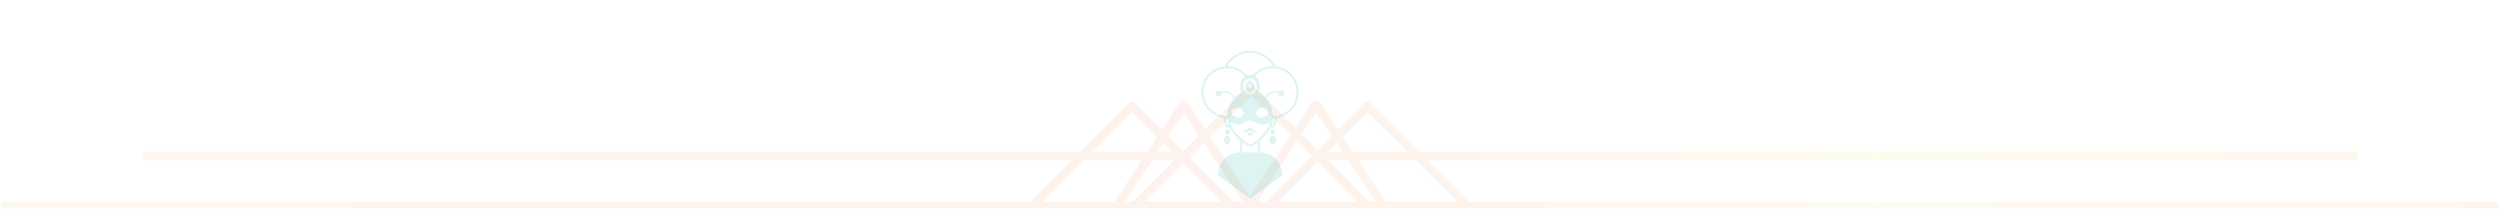
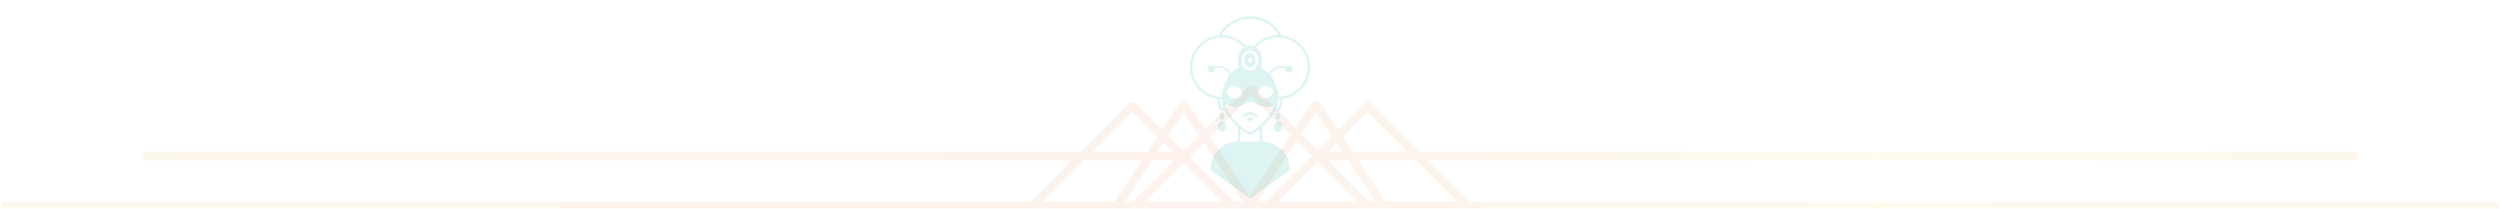
<svg xmlns="http://www.w3.org/2000/svg" xmlns:xlink="http://www.w3.org/1999/xlink" width="840mm" height="70mm" viewBox="0 0 840 70" version="1.1" id="svg1">
  <defs id="defs1">
    <linearGradient xlink:href="#linearGradient490270" id="linearGradient2" gradientUnits="userSpaceOnUse" gradientTransform="matrix(0.8304444,0,0,0.8304444,-649.2515,-341.3594)" x1="800.61" y1="591.469" x2="1013.369" y2="591.469" />
    <linearGradient id="linearGradient490270">
      <stop style="stop-color:#edcd79;stop-opacity:1;" offset="0" id="stop490266" />
      <stop style="stop-color:#ed9d79;stop-opacity:1;" offset="0.5" id="stop490274" />
      <stop style="stop-color:#ede579;stop-opacity:1;" offset="0.75" id="stop490276" />
      <stop style="stop-color:#edbd79;stop-opacity:1;" offset="1" id="stop490268" />
    </linearGradient>
  </defs>
  <g id="layer1" transform="matrix(4.750331,0,0,4.750331,-73.81612,-642.4794)" style="opacity:0.136;stroke-width:0.211">
    <path id="path2" style="mix-blend-mode:normal;fill:url(#linearGradient2);fill-opacity:1;fill-rule:nonzero;stroke:none;stroke-width:0.007" d="m 104.025,141.287 c -0.078,0 -0.156,0.029 -0.214,0.088 -1.006,1.006 -2.012,2.012 -3.017,3.018 -0.42,-0.634 -0.84,-1.269 -1.26,-1.903 -0.129,-0.195 -0.395,-0.195 -0.524,0 -0.425,0.642 -0.85,1.284 -1.274,1.925 -0.624,-0.624 -1.249,-1.249 -1.874,-1.874 -0.117,-0.117 -0.312,-0.117 -0.429,0 -1.148,1.148 -2.296,2.297 -3.445,3.445 H 28.715 25.85 c -0.391,0 -0.391,0.606 0,0.606 H 91.381 c -0.975,0.976 -1.951,1.951 -2.926,2.927 H 31.436 15.904 c -0.269,0 -0.353,0.286 -0.252,0.466 H 192.257 c 0.1,-0.179 0.016,-0.466 -0.252,-0.466 h -0.003 -72.551 c -0.975,-0.976 -1.951,-1.951 -2.926,-2.927 h 62.666 2.865 c 0.391,0 0.391,-0.606 0,-0.606 h -66.138 c -1.148,-1.148 -2.296,-2.296 -3.444,-3.445 -0.117,-0.117 -0.312,-0.117 -0.428,0 -0.624,0.624 -1.249,1.249 -1.874,1.874 -0.425,-0.642 -0.849,-1.284 -1.274,-1.925 -0.13,-0.195 -0.395,-0.195 -0.525,0 -0.401,0.605 -0.801,1.211 -1.201,1.816 -0.977,-0.977 -1.954,-1.954 -2.931,-2.931 -0.059,-0.058 -0.136,-0.088 -0.214,-0.088 z m -0.001,0.732 c 0.018,0.018 0.032,0.03 0.055,0.053 0.319,0.319 0.637,0.637 0.957,0.957 0.597,0.598 1.195,1.195 1.793,1.793 -0.959,1.448 -1.917,2.896 -2.876,4.343 -0.94,-1.419 -1.879,-2.838 -2.818,-4.257 0.963,-0.963 1.926,-1.927 2.889,-2.89 z m -8.377,1.165 c 0.234,0.235 0.469,0.47 0.704,0.704 0.347,0.347 0.695,0.695 1.043,1.042 -0.233,0.352 -0.466,0.704 -0.699,1.055 H 92.845 c 0.934,-0.933 1.868,-1.868 2.801,-2.802 z m 16.611,0 c 0.235,0.235 0.47,0.47 0.704,0.704 0.699,0.699 1.398,1.398 2.098,2.098 h -3.47 -0.379 c -0.232,-0.352 -0.466,-0.703 -0.699,-1.055 0.582,-0.583 1.164,-1.165 1.746,-1.747 z m -12.987,0.007 c 0.113,0.17 0.225,0.341 0.338,0.511 0.249,0.376 0.497,0.752 0.746,1.128 -0.368,0.367 -0.736,0.735 -1.103,1.103 -0.361,-0.361 -0.721,-0.721 -1.081,-1.082 0.366,-0.554 0.732,-1.107 1.099,-1.66 z m 9.363,0 c 0.113,0.17 0.225,0.341 0.338,0.511 0.254,0.383 0.508,0.767 0.762,1.15 -0.336,0.336 -0.673,0.673 -1.009,1.009 -0.373,-0.373 -0.745,-0.746 -1.118,-1.118 0.342,-0.517 0.684,-1.034 1.027,-1.551 z m -1.369,2.067 c 0.165,0.165 0.33,0.331 0.495,0.495 0.179,0.179 0.357,0.358 0.536,0.536 -1.077,1.077 -2.153,2.153 -3.23,3.229 h -0.578 c 0.068,-0.129 0.147,-0.289 0.254,-0.45 0.548,-0.828 1.097,-1.656 1.645,-2.484 0.293,-0.442 0.585,-0.885 0.877,-1.327 z m -6.568,0.087 c 0.185,0.28 0.371,0.561 0.557,0.841 0.736,1.112 1.471,2.222 2.206,3.333 h -0.621 c -1.053,-1.053 -2.105,-2.105 -3.158,-3.158 0.091,-0.091 0.183,-0.183 0.274,-0.274 0.247,-0.247 0.495,-0.494 0.742,-0.742 z m -2.868,0.022 c 0.206,0.206 0.412,0.412 0.618,0.618 h -1.028 c 0.136,-0.206 0.273,-0.412 0.41,-0.618 z m 12.245,0 c 0.136,0.206 0.273,0.412 0.41,0.618 h -1.028 c 0.206,-0.206 0.412,-0.412 0.618,-0.618 z m -17.836,1.224 h 4.053 c -0.646,0.976 -1.292,1.952 -1.937,2.927 h -5.043 c 0.133,-0.133 0.267,-0.267 0.4,-0.4 0.814,-0.815 1.629,-1.63 2.444,-2.444 0.027,-0.028 0.054,-0.055 0.082,-0.083 z m 4.781,0 h 1.574 c -0.976,0.976 -1.951,1.951 -2.926,2.927 h -0.541 c 0.068,-0.129 0.147,-0.289 0.254,-0.45 0.547,-0.825 1.093,-1.651 1.64,-2.477 z m 12.438,0 h 1.429 c 0.646,0.976 1.292,1.951 1.938,2.927 h -0.441 c -0.976,-0.976 -1.95,-1.951 -2.926,-2.927 z m 2.155,0 h 4.054 c 0.975,0.976 1.951,1.951 2.926,2.927 h -5.043 c -0.646,-0.976 -1.292,-1.951 -1.938,-2.927 z m -2.888,0.126 c 0.934,0.933 1.868,1.867 2.801,2.801 h -5.602 c 0.133,-0.133 0.267,-0.267 0.4,-0.4 0.8,-0.801 1.601,-1.601 2.401,-2.401 z m -9.472,0.072 c 0.91,0.91 1.819,1.819 2.729,2.729 h -5.458 c 0.235,-0.236 0.471,-0.471 0.706,-0.706 0.674,-0.674 1.348,-1.349 2.023,-2.023 z" />
  </g>
-   <path id="path3" style="font-variation-settings:normal;opacity:0.807;mix-blend-mode:exclusion;vector-effect:none;fill:#2a0e10;fill-opacity:1;stroke:none;stroke-width:0.02;stroke-linecap:butt;stroke-linejoin:miter;stroke-miterlimit:4;stroke-dasharray:none;stroke-dashoffset:0;stroke-opacity:1;-inkscape-stroke:none;stop-color:#000000" d="m 420.069,17.099 c -0.751,-0.004 -1.501,0.052 -2.019,0.167 -2.673,0.594 -5.031,2.268 -6.314,4.487 -0.273,0.471 -0.314,0.497 -0.98,0.62 -2.872,0.529 -5.459,2.675 -6.499,5.388 -0.456,1.192 -0.59,1.956 -0.579,3.337 0.006,1.006 0.063,1.417 0.296,2.205 0.895,3.028 3.33,5.402 6.284,6.126 0.498,0.122 0.772,0.245 0.806,0.362 0.028,0.098 0.159,0.724 0.289,1.392 0.208,1.066 0.275,1.246 0.552,1.479 0.305,0.257 0.501,0.277 1.031,0.109 0.146,-0.046 0.242,0.037 0.386,0.34 0.355,0.745 1.372,2.079 2.382,3.126 l 1.004,1.041 -0.022,1.931 -0.022,1.931 -0.864,0.123 c -2.05,0.293 -3.531,1.098 -4.807,2.611 -1,1.187 -1.555,2.552 -1.677,4.13 l -0.074,0.941 10.796,7.731 10.796,-7.731 -0.072,-0.775 c -0.094,-1.015 -0.333,-1.919 -0.721,-2.737 -1.099,-2.313 -3.393,-3.925 -5.96,-4.188 l -0.696,-0.072 v -2.004 -2.003 l 0.814,-0.804 c 1.013,-1 1.708,-1.865 2.305,-2.872 0.254,-0.429 0.477,-0.78 0.493,-0.78 0.017,0 0.152,0.047 0.301,0.104 0.341,0.13 0.824,-0.026 1.011,-0.326 0.075,-0.12 0.233,-0.712 0.351,-1.315 0.118,-0.603 0.238,-1.204 0.266,-1.334 0.037,-0.174 0.158,-0.257 0.454,-0.312 1.239,-0.23 2.627,-0.886 3.734,-1.765 1.444,-1.145 2.353,-2.507 2.919,-4.371 0.25,-0.824 0.29,-1.139 0.291,-2.4 0.002,-1.736 -0.143,-2.376 -0.894,-3.923 -0.831,-1.714 -2.186,-3.07 -3.929,-3.931 -0.763,-0.377 -2.26,-0.847 -2.731,-0.857 -0.095,-0.002 -0.434,-0.416 -0.763,-0.928 -1.264,-1.973 -3.491,-3.503 -5.914,-4.064 -0.52,-0.121 -1.273,-0.184 -2.024,-0.188 z m -0.019,0.729 c 1.584,0.002 1.717,0.019 2.688,0.343 1.281,0.429 2.616,1.244 3.546,2.165 0.704,0.697 1.468,1.698 1.371,1.795 -0.027,0.027 -0.479,0.098 -1.004,0.158 -1.836,0.208 -3.607,1.029 -4.986,2.31 l -0.701,0.651 -0.471,-0.105 c -0.307,-0.069 -0.652,-0.067 -0.991,0.002 l -0.52,0.106 -0.514,-0.531 c -1.33,-1.374 -3.257,-2.242 -5.543,-2.495 l -0.62,-0.07 0.223,-0.395 c 0.293,-0.521 1.301,-1.593 2.035,-2.163 0.739,-0.575 1.972,-1.197 3.015,-1.523 0.702,-0.219 1.023,-0.25 2.473,-0.249 z m 7.547,5.102 c 0.89,0.017 1.854,0.149 2.515,0.37 2.13,0.711 3.729,2.095 4.72,4.09 0.623,1.254 0.84,2.183 0.843,3.602 0.009,3.615 -2.456,6.806 -5.971,7.73 -0.887,0.234 -1.884,0.36 -1.951,0.247 -0.024,-0.041 -0.077,-0.341 -0.117,-0.667 -0.117,-0.953 -0.486,-2.337 -0.82,-3.08 -0.35,-0.78 -0.8,-1.503 -1.335,-2.15 0.354,-0.754 0.989,-1.384 1.756,-1.705 0.729,-0.305 1.574,-0.33 2.332,-0.094 -0.075,0.381 0.08,0.786 0.423,1.014 0.454,0.303 1.072,0.18 1.375,-0.274 0.303,-0.454 0.18,-1.072 -0.274,-1.375 -0.414,-0.276 -0.982,-0.194 -1.304,0.183 -0.285,-0.096 -0.582,-0.16 -0.882,-0.189 -0.629,-0.06 -1.273,0.03 -1.861,0.276 -0.821,0.343 -1.501,0.979 -1.919,1.758 -0.588,-0.633 -1.263,-1.18 -2.005,-1.622 -0.163,-0.097 -0.166,-0.145 -0.027,-0.484 0.395,-0.962 0.303,-2.478 -0.213,-3.494 -0.15,-0.296 -0.485,-0.757 -0.746,-1.025 l -0.473,-0.489 0.457,-0.44 c 1.05,-1.011 2.577,-1.798 4.037,-2.082 0.4,-0.078 0.907,-0.111 1.441,-0.1 z m -15.234,0.056 c 1.484,8.17e-4 1.681,0.025 2.473,0.3 1.076,0.374 2.114,0.982 2.896,1.696 l 0.604,0.552 -0.493,0.527 c -0.272,0.29 -0.619,0.804 -0.772,1.142 -0.428,0.947 -0.464,2.594 -0.079,3.599 0.043,0.112 -0.113,0.27 -0.505,0.511 -0.585,0.36 -1.127,0.819 -1.612,1.354 -0.418,-0.778 -1.098,-1.414 -1.919,-1.758 -0.587,-0.246 -1.231,-0.337 -1.861,-0.277 v 0.001 c -0.3,0.029 -0.596,0.091 -0.882,0.188 -0.321,-0.376 -0.883,-0.463 -1.304,-0.182 -0.454,0.303 -0.576,0.921 -0.274,1.375 0.303,0.454 0.921,0.576 1.375,0.274 0.337,-0.225 0.495,-0.632 0.421,-1.014 0.758,-0.237 1.604,-0.212 2.333,0.093 0.769,0.322 1.405,0.955 1.759,1.713 -1.083,1.357 -1.838,3.125 -2.104,5.035 -0.147,1.053 -0.064,0.991 -1.133,0.834 -3.283,-0.483 -5.925,-2.889 -6.731,-6.127 -0.189,-0.759 -0.219,-1.125 -0.175,-2.204 0.09,-2.214 0.802,-3.815 2.393,-5.38 1.022,-1.005 1.697,-1.431 3.018,-1.907 0.922,-0.332 1.026,-0.346 2.573,-0.345 z m 7.714,3.392 c 0.858,0.036 1.661,0.625 2.016,1.574 0.518,1.385 0.025,3.015 -1.084,3.581 -0.938,0.478 -1.788,0.321 -2.538,-0.47 -0.828,-0.873 -1.001,-2.238 -0.429,-3.362 0.319,-0.626 0.635,-0.94 1.173,-1.165 0.283,-0.118 0.576,-0.169 0.862,-0.157 z m -0.045,0.751 c -0.248,-0.006 -0.497,0.071 -0.738,0.233 -0.566,0.382 -0.802,0.88 -0.801,1.694 0.001,0.909 0.341,1.555 0.967,1.843 0.49,0.225 0.913,0.18 1.373,-0.146 0.49,-0.346 0.665,-0.795 0.668,-1.706 10e-4,-0.728 -0.03,-0.857 -0.299,-1.211 -0.349,-0.457 -0.755,-0.697 -1.169,-0.707 z m -0.017,1.289 c 0.141,-0.006 0.286,0.041 0.406,0.161 0.235,0.235 0.211,0.757 -0.046,1.014 -0.118,0.118 -0.288,0.214 -0.376,0.214 -0.243,0 -0.592,-0.397 -0.592,-0.674 0,-0.408 0.297,-0.698 0.608,-0.715 z m -4.38,7.732 a 2.107,1.637 13.564 0 1 0.593,0.075 2.107,1.637 13.564 0 1 1.664,2.087 2.107,1.637 13.564 0 1 -2.432,1.097 2.107,1.637 13.564 0 1 -1.665,-2.086 2.107,1.637 13.564 0 1 1.841,-1.173 z m 8.732,0 a 1.637,2.107 76.436 0 1 1.84,1.173 1.637,2.107 76.436 0 1 -1.664,2.086 1.637,2.107 76.436 0 1 -2.432,-1.097 1.637,2.107 76.436 0 1 1.664,-2.087 1.637,2.107 76.436 0 1 0.593,-0.074 z m -12.351,3.548 c 0.241,0 0.273,0.055 0.34,0.565 0.041,0.31 0.147,0.818 0.236,1.128 0.089,0.31 0.132,0.612 0.095,0.672 -0.037,0.06 -0.152,0.108 -0.257,0.108 -0.155,0 -0.226,-0.185 -0.379,-0.994 -0.103,-0.547 -0.214,-1.103 -0.245,-1.236 -0.047,-0.201 -0.011,-0.243 0.21,-0.243 z m 15.937,0 c 0.326,0 0.327,0.019 0.054,1.344 -0.118,0.575 -0.215,1.064 -0.215,1.087 0,0.001 -9.2e-4,0.004 -0.001,0.006 -1.4e-4,5.73e-4 -9e-4,0.002 -10e-4,0.004 -0.03,0.066 -0.416,0.032 -0.465,-0.046 -0.027,-0.044 0.041,-0.444 0.153,-0.887 0.111,-0.443 0.203,-0.964 0.204,-1.156 0.001,-0.301 0.039,-0.35 0.27,-0.35 z m -7.939,0.772 c 0.477,-0.004 0.959,0.197 1.819,0.6 0.646,0.303 1.408,0.61 1.693,0.68 0.625,0.154 1.5,0.076 2.439,-0.216 0.367,-0.114 0.687,-0.193 0.725,-0.179 v 0.001 h 0.001 v 0.001 h 10e-4 v 0.001 h 0.001 v 0.001 c 0.013,0.038 -0.091,0.346 -0.235,0.701 -0.792,1.948 -3.031,4.424 -5.486,6.064 -0.41,0.274 -0.821,0.497 -0.914,0.497 -0.242,-0.002 -0.958,-0.431 -1.894,-1.134 -1.955,-1.471 -3.51,-3.254 -4.404,-5.047 -0.529,-1.061 -0.59,-1.303 -0.295,-1.179 0.103,0.043 0.623,0.198 1.155,0.342 1.446,0.393 1.934,0.324 3.602,-0.503 0.841,-0.417 1.314,-0.625 1.791,-0.629 z m -0.045,2.501 c -0.142,0.009 -0.293,0.062 -0.546,0.171 -0.294,0.126 -0.644,0.347 -0.779,0.491 -0.135,0.144 -0.442,0.313 -0.681,0.377 -0.407,0.11 -0.42,0.127 -0.227,0.268 0.306,0.224 0.817,0.183 1.499,-0.118 0.75,-0.332 0.838,-0.332 1.553,0.001 0.643,0.299 1.164,0.341 1.468,0.119 0.19,-0.139 0.181,-0.153 -0.142,-0.224 -0.189,-0.042 -0.404,-0.133 -0.478,-0.204 -0.337,-0.327 -0.92,-0.699 -1.281,-0.814 -0.129,-0.041 -0.227,-0.064 -0.323,-0.067 -0.019,-8.06e-4 -0.041,-0.001 -0.061,0 z m 7.74,0.385 c -0.375,0.006 -0.778,0.375 -0.778,0.878 0,0.357 0.252,0.902 0.455,0.983 0.299,0.12 0.507,0.059 0.72,-0.212 0.27,-0.343 0.299,-1.067 0.056,-1.414 -0.117,-0.168 -0.282,-0.239 -0.452,-0.236 z m -15.351,0.011 c -0.064,0.002 -0.132,0.013 -0.204,0.031 -0.531,0.133 -0.64,1.31 -0.159,1.704 0.311,0.254 0.491,0.238 0.803,-0.075 0.179,-0.179 0.263,-0.384 0.263,-0.638 0,-0.677 -0.252,-1.039 -0.702,-1.022 z m 7.686,1.278 c -0.845,0 -0.961,0.023 -0.96,0.189 10e-4,0.241 0.095,0.371 0.425,0.597 h 10e-4 c 0.146,0.1 0.354,0.182 0.462,0.182 0.359,0 0.805,-0.312 0.92,-0.642 l 0.114,-0.326 z m -7.648,0.978 v 0.001 c -0.1,0.006 -0.206,0.043 -0.337,0.112 -0.86,0.447 -1.042,1.777 -0.344,2.517 0.474,0.502 0.885,0.503 1.324,0.002 0.595,-0.678 0.548,-1.824 -0.096,-2.366 -0.227,-0.191 -0.38,-0.275 -0.547,-0.266 z m 15.305,0.026 c -0.082,-0.002 -0.165,0.006 -0.252,0.031 -0.915,0.262 -1.195,1.801 -0.468,2.572 0.554,0.588 1.187,0.446 1.574,-0.352 0.469,-0.968 -0.067,-2.221 -0.854,-2.251 z m -10.339,2.109 0.833,0.58 c 1.68,1.17 1.886,1.182 3.379,0.187 0.541,-0.36 0.998,-0.642 1.014,-0.626 0.027,0.027 0.062,2.258 0.047,3.007 l -0.006,0.296 h -2.634 -2.634 v -1.723 z" />
+   <path id="path3" style="font-variation-settings:normal;opacity:0.807;mix-blend-mode:exclusion;vector-effect:none;fill:#2a0e10;fill-opacity:1;stroke:none;stroke-width:0.02;stroke-linecap:butt;stroke-linejoin:miter;stroke-miterlimit:4;stroke-dasharray:none;stroke-dashoffset:0;stroke-opacity:1;-inkscape-stroke:none;stop-color:#000000" d="m 420.086,5.464 c -0.927,-0.006 -1.854,0.064 -2.493,0.206 -3.3,0.733 -6.211,2.8 -7.796,5.54 -0.337,0.582 -0.387,0.614 -1.21,0.766 -3.546,0.653 -6.741,3.303 -8.024,6.653 -0.563,1.471 -0.728,2.415 -0.715,4.12 0.007,1.242 0.078,1.75 0.365,2.722 1.105,3.738 4.112,6.669 7.759,7.563 0.615,0.151 0.953,0.302 0.995,0.447 0.035,0.12 0.196,0.894 0.357,1.718 0.257,1.316 0.339,1.538 0.681,1.826 0.376,0.317 0.619,0.343 1.273,0.135 0.18,-0.057 0.299,0.046 0.477,0.42 0.439,0.92 1.694,2.567 2.942,3.86 l 1.24,1.285 -0.028,2.384 -0.028,2.384 -1.067,0.151 c -2.531,0.362 -4.36,1.356 -5.935,3.224 -1.235,1.465 -1.919,3.151 -2.071,5.1 l -0.091,1.162 13.329,9.546 13.329,-9.546 -0.089,-0.956 c -0.116,-1.253 -0.411,-2.369 -0.891,-3.379 -1.357,-2.856 -4.189,-4.846 -7.359,-5.171 l -0.86,-0.089 v -2.474 -2.473 l 1.006,-0.993 c 1.25,-1.234 2.108,-2.302 2.846,-3.547 0.314,-0.529 0.589,-0.963 0.609,-0.963 0.021,0 0.187,0.058 0.372,0.128 0.421,0.16 1.017,-0.032 1.248,-0.402 0.092,-0.148 0.287,-0.879 0.433,-1.624 0.146,-0.745 0.294,-1.486 0.328,-1.647 0.046,-0.215 0.195,-0.318 0.56,-0.386 1.529,-0.284 3.244,-1.094 4.611,-2.179 1.782,-1.414 2.905,-3.095 3.604,-5.397 0.309,-1.018 0.358,-1.406 0.36,-2.963 0.002,-2.144 -0.177,-2.933 -1.103,-4.844 -1.026,-2.116 -2.699,-3.79 -4.85,-4.853 -0.941,-0.465 -2.791,-1.046 -3.372,-1.059 -0.117,-0.002 -0.536,-0.513 -0.941,-1.146 -1.561,-2.436 -4.31,-4.325 -7.302,-5.018 -0.643,-0.149 -1.571,-0.227 -2.499,-0.232 z m -0.024,0.901 c 1.956,0.002 2.12,0.023 3.319,0.424 1.581,0.529 3.23,1.536 4.378,2.673 0.869,0.861 1.812,2.097 1.692,2.217 -0.034,0.034 -0.591,0.121 -1.24,0.195 -2.267,0.257 -4.454,1.27 -6.156,2.852 l -0.865,0.804 -0.582,-0.129 c -0.379,-0.085 -0.805,-0.083 -1.224,0.003 l -0.642,0.131 -0.635,-0.655 c -1.643,-1.697 -4.022,-2.768 -6.844,-3.081 l -0.766,-0.086 0.275,-0.488 c 0.362,-0.643 1.607,-1.967 2.512,-2.67 0.913,-0.71 2.434,-1.478 3.722,-1.88 0.866,-0.271 1.263,-0.309 3.053,-0.308 z m 9.318,6.299 c 1.099,0.021 2.289,0.184 3.105,0.456 2.63,0.878 4.604,2.587 5.827,5.049 0.769,1.549 1.037,2.695 1.041,4.447 0.011,4.463 -3.033,8.403 -7.372,9.544 -1.095,0.289 -2.327,0.444 -2.409,0.305 -0.03,-0.051 -0.095,-0.421 -0.145,-0.823 -0.145,-1.177 -0.6,-2.885 -1.012,-3.803 -0.432,-0.963 -0.988,-1.856 -1.649,-2.654 0.437,-0.932 1.222,-1.709 2.168,-2.105 0.9,-0.376 1.944,-0.408 2.879,-0.116 -0.092,0.47 0.099,0.97 0.522,1.252 0.561,0.374 1.324,0.223 1.698,-0.338 0.374,-0.561 0.223,-1.324 -0.338,-1.698 -0.511,-0.341 -1.212,-0.239 -1.61,0.226 -0.352,-0.119 -0.719,-0.197 -1.089,-0.233 -0.777,-0.075 -1.572,0.037 -2.297,0.341 -1.014,0.424 -1.854,1.209 -2.369,2.17 -0.726,-0.782 -1.56,-1.457 -2.476,-2.003 -0.201,-0.12 -0.205,-0.179 -0.033,-0.598 0.488,-1.187 0.374,-3.059 -0.263,-4.314 -0.185,-0.365 -0.599,-0.934 -0.921,-1.266 l -0.585,-0.604 0.564,-0.544 c 1.296,-1.248 3.182,-2.219 4.984,-2.571 0.494,-0.096 1.12,-0.136 1.779,-0.124 z m -18.809,0.069 c 1.833,0.001 2.076,0.031 3.053,0.371 1.329,0.462 2.61,1.212 3.575,2.094 l 0.745,0.681 -0.609,0.651 c -0.335,0.358 -0.765,0.993 -0.954,1.41 -0.529,1.169 -0.573,3.203 -0.097,4.443 0.053,0.138 -0.139,0.333 -0.624,0.631 -0.722,0.444 -1.391,1.011 -1.991,1.672 -0.516,-0.961 -1.356,-1.746 -2.37,-2.17 -0.725,-0.303 -1.52,-0.417 -2.297,-0.342 v 0.001 c -0.37,0.036 -0.736,0.113 -1.089,0.232 -0.396,-0.464 -1.091,-0.571 -1.61,-0.225 -0.561,0.374 -0.712,1.137 -0.338,1.698 0.374,0.561 1.137,0.712 1.698,0.338 0.416,-0.277 0.611,-0.78 0.52,-1.252 0.936,-0.292 1.98,-0.262 2.88,0.114 0.949,0.397 1.735,1.179 2.172,2.115 -1.338,1.676 -2.269,3.858 -2.598,6.217 -0.181,1.3 -0.079,1.224 -1.399,1.03 -4.053,-0.596 -7.316,-3.566 -8.311,-7.565 -0.233,-0.937 -0.271,-1.389 -0.217,-2.721 0.111,-2.734 0.99,-4.71 2.955,-6.642 1.262,-1.241 2.095,-1.766 3.726,-2.354 1.138,-0.41 1.267,-0.427 3.177,-0.426 z m 9.524,4.188 c 1.059,0.044 2.051,0.772 2.489,1.943 0.64,1.71 0.03,3.723 -1.338,4.421 -1.158,0.591 -2.208,0.396 -3.134,-0.58 -1.022,-1.078 -1.236,-2.763 -0.53,-4.151 0.393,-0.773 0.784,-1.161 1.448,-1.439 0.35,-0.146 0.711,-0.208 1.064,-0.194 z m -0.056,0.928 c -0.306,-0.008 -0.614,0.087 -0.911,0.287 -0.699,0.471 -0.991,1.086 -0.989,2.091 0.001,1.122 0.421,1.92 1.194,2.275 0.604,0.278 1.127,0.222 1.695,-0.18 0.605,-0.427 0.821,-0.982 0.824,-2.106 10e-4,-0.899 -0.037,-1.059 -0.369,-1.495 -0.43,-0.564 -0.933,-0.861 -1.443,-0.873 z m -0.021,1.591 c 0.175,-0.008 0.353,0.051 0.501,0.199 0.29,0.29 0.26,0.935 -0.057,1.252 -0.146,0.146 -0.355,0.264 -0.465,0.264 -0.3,0 -0.73,-0.49 -0.73,-0.832 0,-0.503 0.367,-0.862 0.751,-0.883 z m -5.408,9.547 a 2.602,2.022 13.564 0 1 0.732,0.093 2.602,2.022 13.564 0 1 2.055,2.576 2.602,2.022 13.564 0 1 -3.003,1.354 2.602,2.022 13.564 0 1 -2.056,-2.575 2.602,2.022 13.564 0 1 2.273,-1.448 z m 10.781,0 a 2.022,2.602 76.436 0 1 2.271,1.448 2.022,2.602 76.436 0 1 -2.055,2.575 2.022,2.602 76.436 0 1 -3.003,-1.354 2.022,2.602 76.436 0 1 2.055,-2.576 2.022,2.602 76.436 0 1 0.732,-0.091 z m -15.249,4.38 c 0.297,0 0.337,0.068 0.42,0.698 0.05,0.383 0.181,1.01 0.292,1.392 0.11,0.382 0.163,0.756 0.117,0.83 -0.046,0.074 -0.188,0.134 -0.317,0.134 -0.191,0 -0.279,-0.229 -0.467,-1.228 -0.128,-0.675 -0.264,-1.362 -0.302,-1.526 -0.058,-0.248 -0.013,-0.3 0.259,-0.3 z m 19.677,0 c 0.402,0 0.403,0.024 0.067,1.66 -0.146,0.71 -0.266,1.314 -0.266,1.342 0,0.002 -0.001,0.005 -0.001,0.008 -1.7e-4,7.07e-4 -10e-4,0.003 -10e-4,0.005 -0.037,0.082 -0.514,0.039 -0.574,-0.057 -0.034,-0.055 0.051,-0.548 0.189,-1.095 0.137,-0.548 0.251,-1.191 0.252,-1.428 10e-4,-0.371 0.048,-0.432 0.334,-0.432 z m -9.802,0.954 c 0.589,-0.005 1.184,0.243 2.245,0.741 0.798,0.375 1.738,0.753 2.09,0.839 0.771,0.19 1.852,0.094 3.011,-0.267 0.454,-0.141 0.848,-0.238 0.895,-0.221 v 0.001 h 10e-4 v 0.001 h 0.001 v 0.001 h 10e-4 v 0.001 c 0.015,0.047 -0.112,0.427 -0.29,0.865 -0.977,2.405 -3.742,5.462 -6.773,7.487 -0.506,0.338 -1.014,0.614 -1.128,0.613 -0.299,-0.002 -1.183,-0.532 -2.338,-1.401 -2.413,-1.816 -4.334,-4.018 -5.438,-6.232 -0.653,-1.311 -0.728,-1.609 -0.364,-1.455 0.128,0.054 0.769,0.244 1.427,0.422 1.785,0.485 2.388,0.4 4.447,-0.621 1.039,-0.515 1.622,-0.772 2.211,-0.777 z m -0.056,3.087 c -0.175,0.011 -0.362,0.077 -0.674,0.211 -0.363,0.156 -0.795,0.429 -0.962,0.606 -0.167,0.177 -0.546,0.386 -0.841,0.466 -0.502,0.135 -0.519,0.157 -0.281,0.331 0.378,0.276 1.008,0.227 1.85,-0.146 0.926,-0.41 1.035,-0.409 1.917,0.001 0.793,0.369 1.437,0.421 1.812,0.147 0.235,-0.172 0.223,-0.189 -0.176,-0.277 -0.234,-0.051 -0.499,-0.164 -0.59,-0.252 -0.416,-0.404 -1.136,-0.863 -1.582,-1.006 -0.159,-0.051 -0.28,-0.079 -0.399,-0.083 -0.024,-9.95e-4 -0.05,-0.001 -0.075,0 z m 9.556,0.476 c -0.462,0.008 -0.961,0.463 -0.961,1.085 0,0.441 0.311,1.113 0.561,1.214 0.369,0.148 0.626,0.072 0.888,-0.262 0.333,-0.423 0.369,-1.318 0.069,-1.745 -0.145,-0.207 -0.348,-0.295 -0.559,-0.292 z m -18.954,0.013 c -0.079,0.003 -0.163,0.016 -0.252,0.038 -0.655,0.165 -0.791,1.618 -0.196,2.104 0.384,0.314 0.606,0.294 0.992,-0.092 0.221,-0.221 0.324,-0.474 0.324,-0.788 0,-0.836 -0.312,-1.282 -0.867,-1.262 z m 9.49,1.578 c -1.044,0 -1.187,0.029 -1.185,0.233 10e-4,0.297 0.117,0.458 0.525,0.737 h 10e-4 c 0.181,0.124 0.437,0.225 0.571,0.225 0.443,0 0.994,-0.385 1.136,-0.793 l 0.14,-0.402 z m -9.442,1.207 v 0.001 c -0.124,0.008 -0.254,0.054 -0.416,0.138 -1.062,0.552 -1.287,2.194 -0.425,3.108 0.585,0.62 1.093,0.621 1.635,0.003 0.735,-0.837 0.677,-2.252 -0.119,-2.921 -0.281,-0.236 -0.469,-0.339 -0.676,-0.328 z m 18.896,0.033 c -0.101,-0.003 -0.204,0.008 -0.311,0.038 -1.129,0.324 -1.475,2.224 -0.578,3.176 0.684,0.725 1.466,0.551 1.943,-0.435 0.579,-1.195 -0.082,-2.742 -1.055,-2.779 z m -12.765,2.604 1.029,0.717 c 2.074,1.444 2.328,1.459 4.172,0.232 0.668,-0.445 1.232,-0.793 1.252,-0.773 0.033,0.034 0.077,2.788 0.058,3.713 l -0.007,0.365 h -3.252 -3.252 v -2.127 z" />
</svg>
